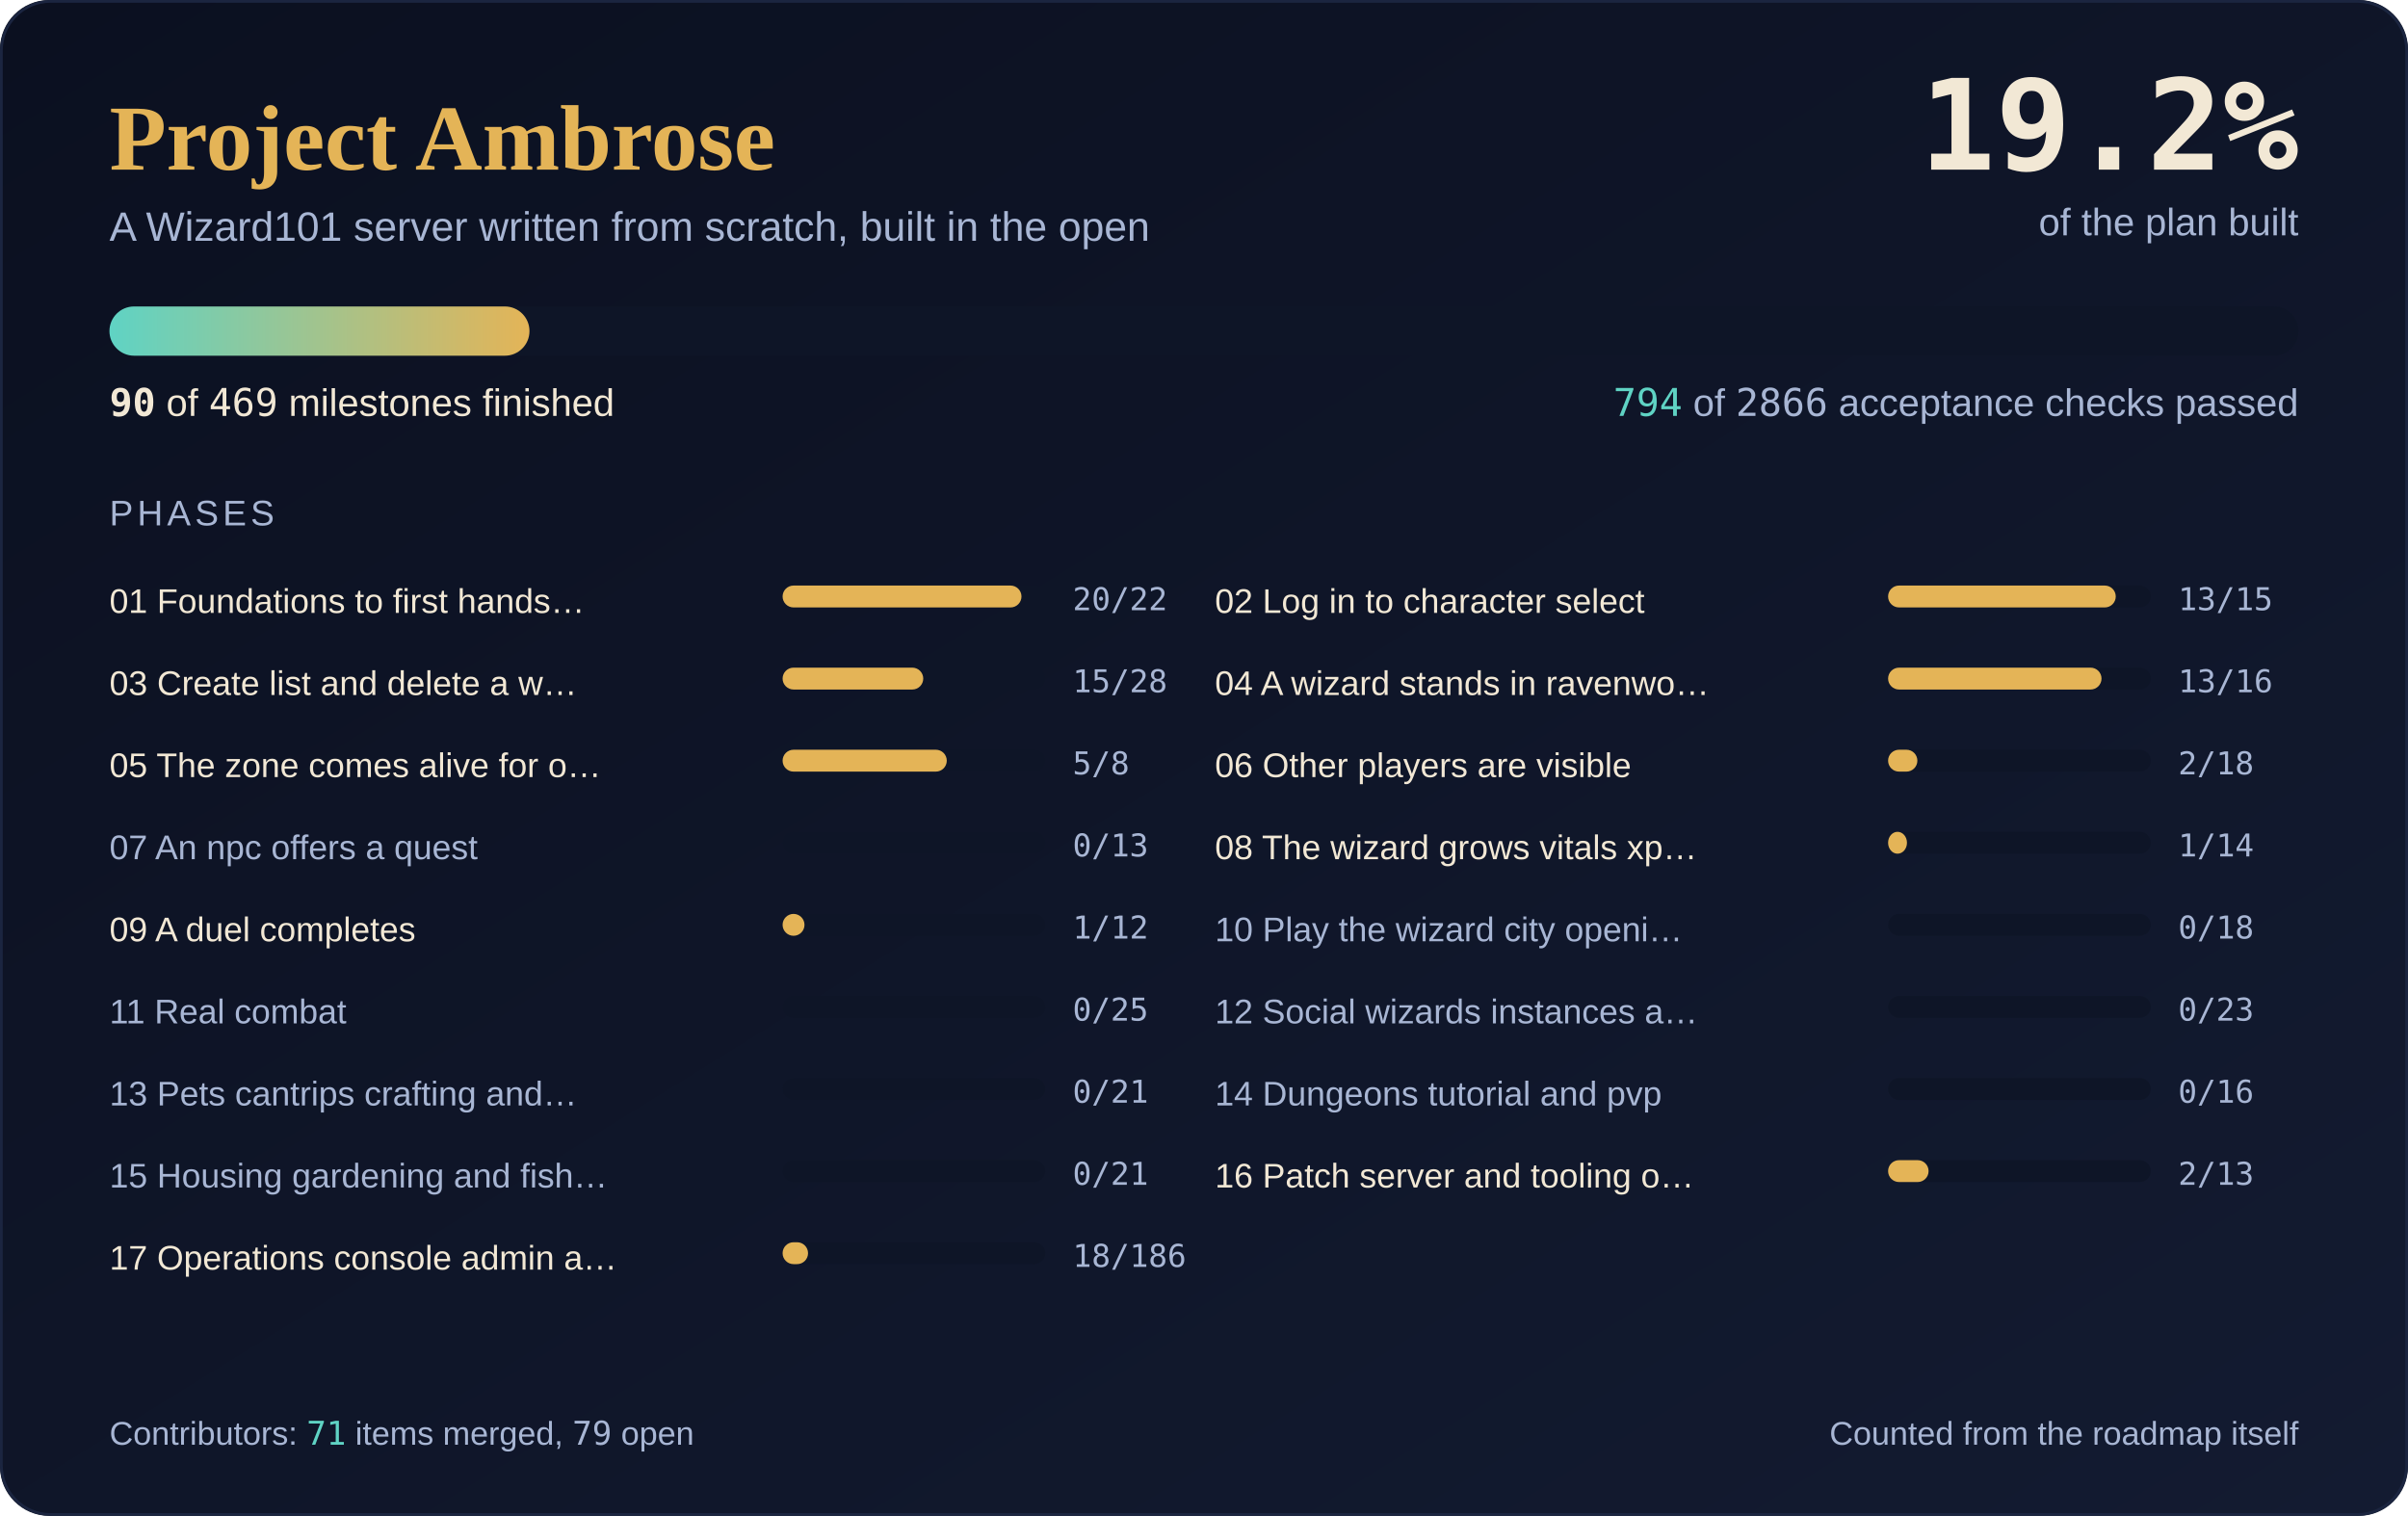
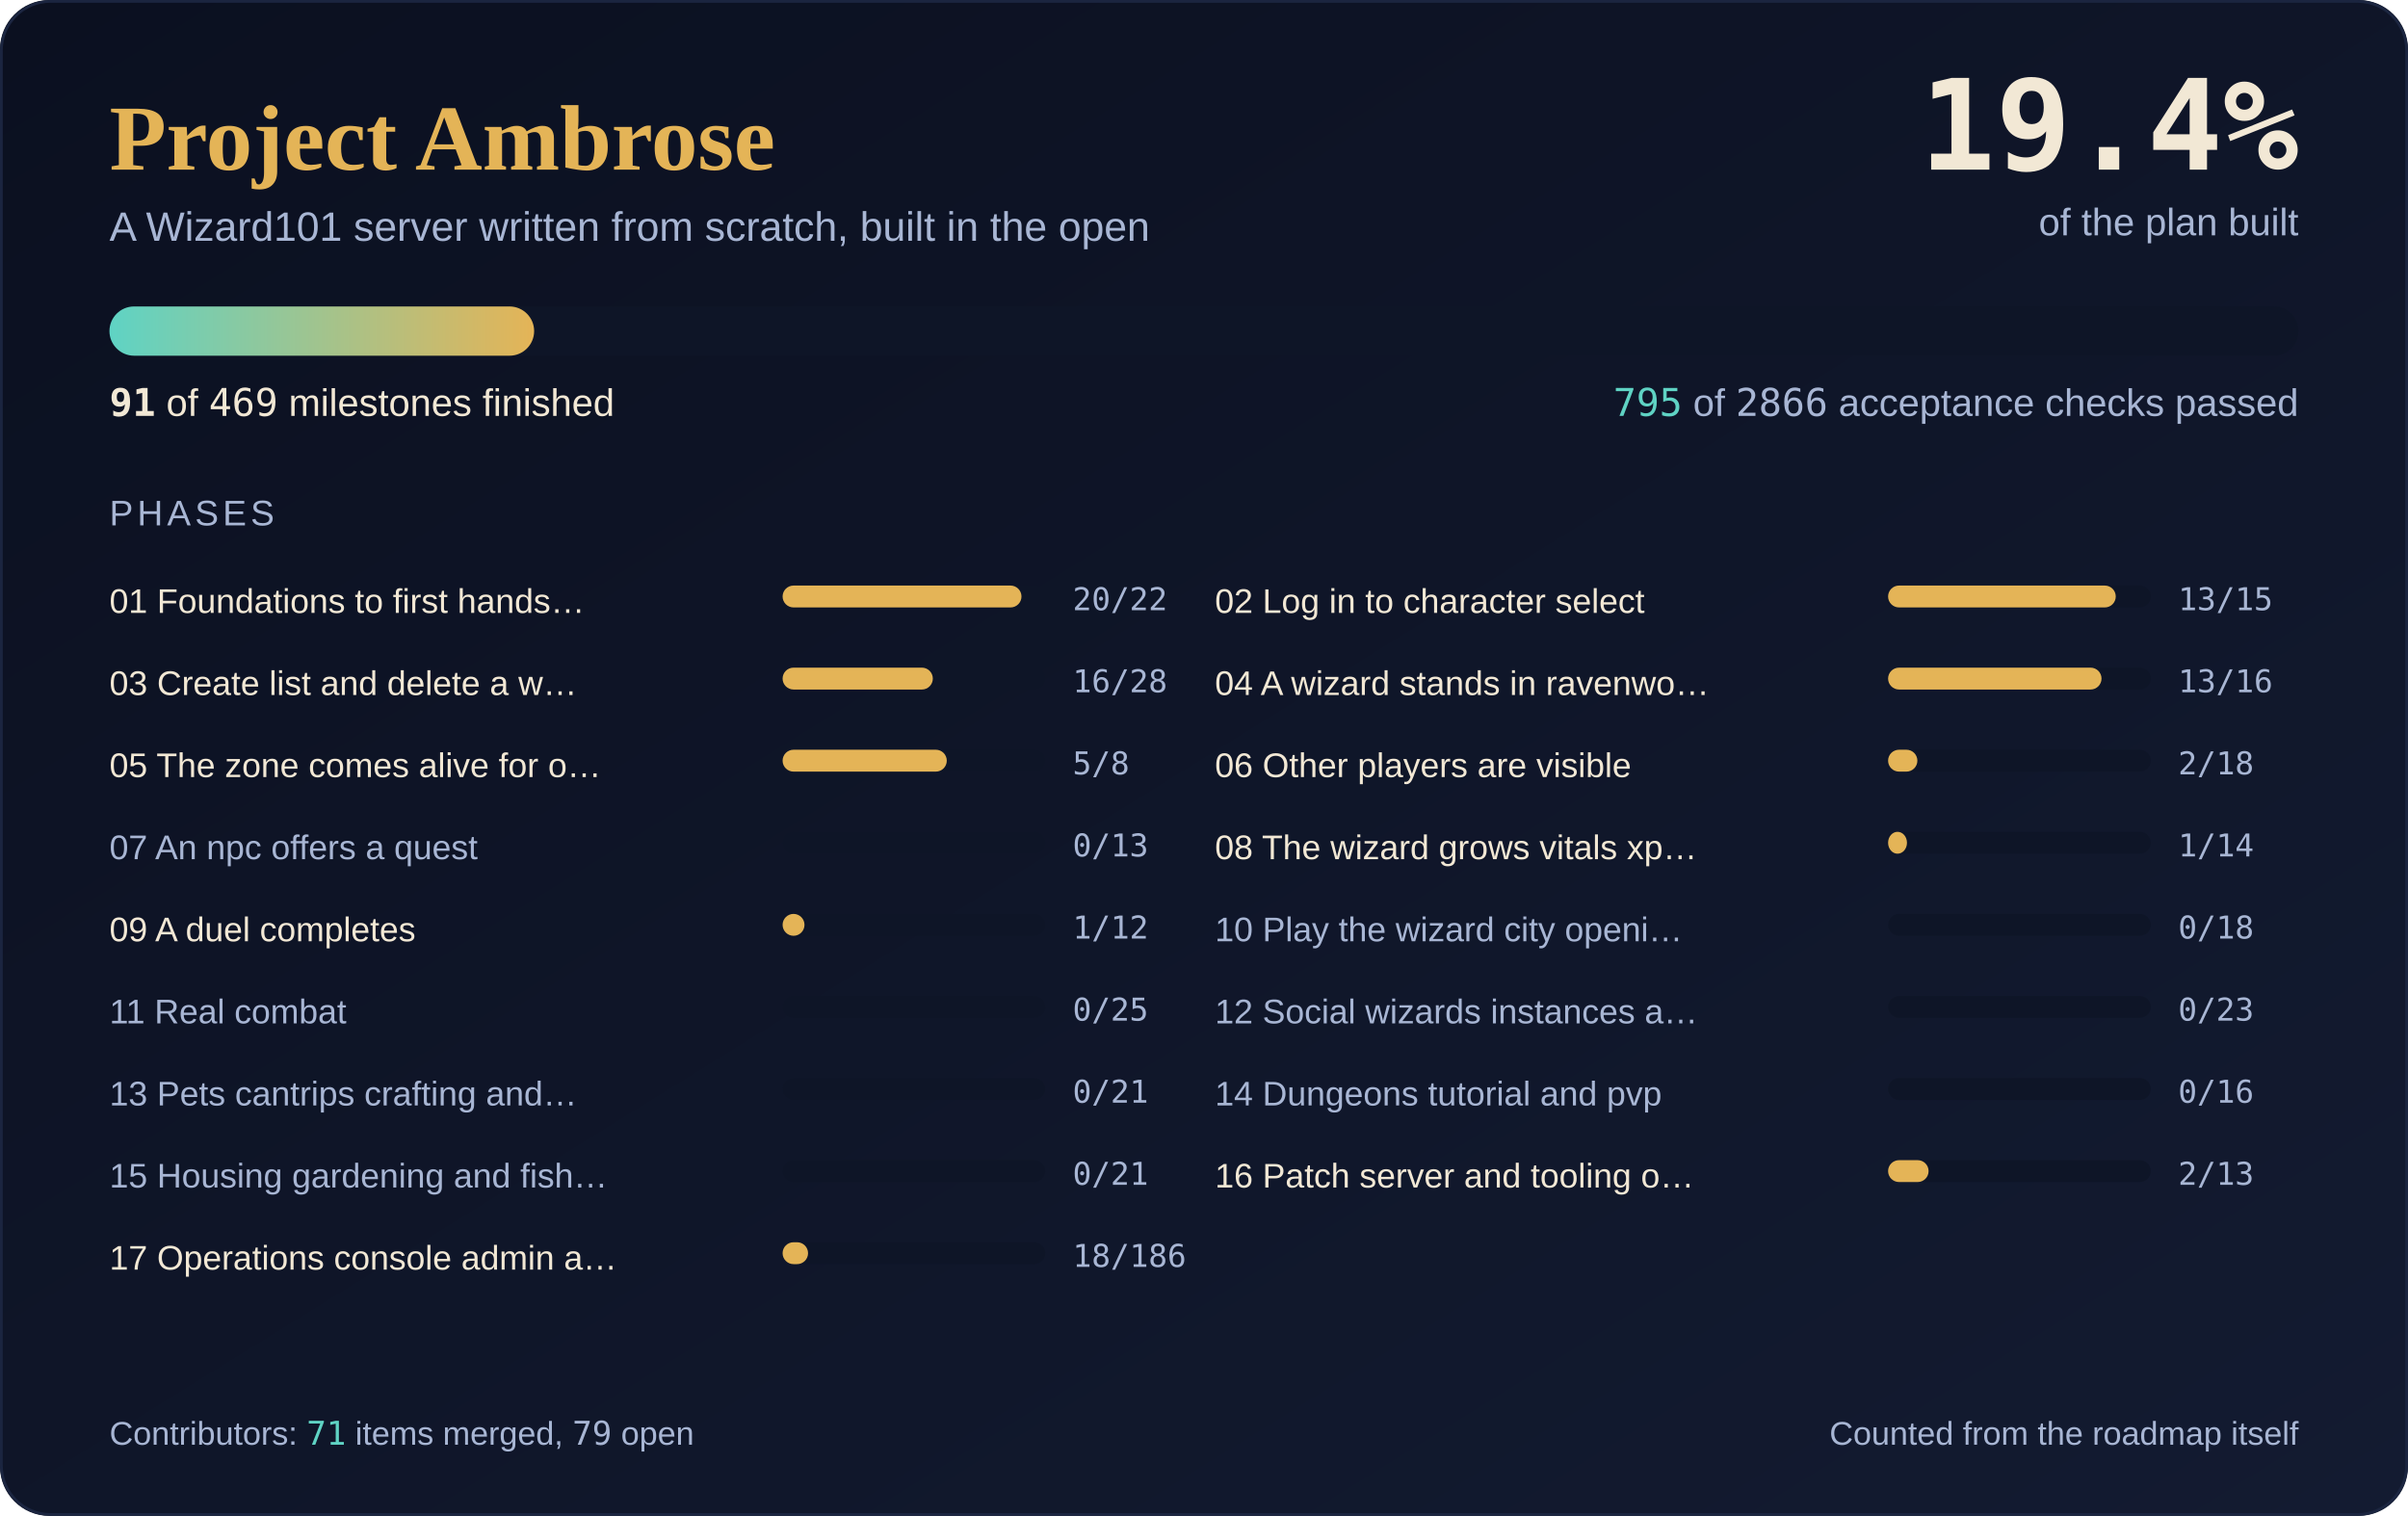
- <svg xmlns="http://www.w3.org/2000/svg" width="880" height="554" viewBox="0 0 880 554" role="img" aria-label="Project Ambrose progress: 90 of 469 milestones complete, 19.2 percent">
+ <svg xmlns="http://www.w3.org/2000/svg" width="880" height="554" viewBox="0 0 880 554" role="img" aria-label="Project Ambrose progress: 91 of 469 milestones complete, 19.4 percent">
  <defs>
    <linearGradient id="sky" x1="0" y1="0" x2="1" y2="1">
      <stop offset="0" stop-color="#0B1020" />
      <stop offset="1" stop-color="#131B31" />
    </linearGradient>
    <linearGradient id="fill" x1="0" y1="0" x2="1" y2="0">
      <stop offset="0" stop-color="#5FD3C4" />
      <stop offset="1" stop-color="#E4B457" />
    </linearGradient>
  </defs>
  <rect width="880" height="554" rx="18" fill="url(#sky)" />
  <rect x="0.5" y="0.5" width="879" height="553" rx="18" fill="none" stroke="#1B2540" />
  <text x="40" y="62" font-family="'Cormorant Garamond', Georgia, 'Times New Roman', serif" font-size="34" font-weight="600" fill="#E4B457">Project Ambrose</text>
  <text x="40" y="88" font-family="Karla, 'Segoe UI', 'Helvetica Neue', Arial, sans-serif" font-size="15" fill="#A8B6D4">A Wizard101 server written from scratch, built in the open</text>
-   <text x="840" y="62" text-anchor="end" font-family="'JetBrains Mono', Consolas, 'DejaVu Sans Mono', monospace" font-size="46" font-weight="700" fill="#F2E8D5">19.2%</text>
+   <text x="840" y="62" text-anchor="end" font-family="'JetBrains Mono', Consolas, 'DejaVu Sans Mono', monospace" font-size="46" font-weight="700" fill="#F2E8D5">19.4%</text>
  <text x="840" y="86" text-anchor="end" font-family="Karla, 'Segoe UI', 'Helvetica Neue', Arial, sans-serif" font-size="14" fill="#A8B6D4">of the plan built</text>
  <rect x="40" y="112" width="800" height="18" rx="9.0" fill="#0E1527" />
-   <rect x="40" y="112" width="153.5" height="18" rx="9.0" fill="url(#fill)" />
+   <rect x="40" y="112" width="155.2" height="18" rx="9.0" fill="url(#fill)" />
  <text x="40" y="152" font-family="Karla, 'Segoe UI', 'Helvetica Neue', Arial, sans-serif" font-size="14" fill="#F2E8D5">
-     <tspan font-family="'JetBrains Mono', Consolas, 'DejaVu Sans Mono', monospace" font-weight="700">90</tspan> of <tspan font-family="'JetBrains Mono', Consolas, 'DejaVu Sans Mono', monospace">469</tspan> milestones finished</text>
+     <tspan font-family="'JetBrains Mono', Consolas, 'DejaVu Sans Mono', monospace" font-weight="700">91</tspan> of <tspan font-family="'JetBrains Mono', Consolas, 'DejaVu Sans Mono', monospace">469</tspan> milestones finished</text>
  <text x="840" y="152" text-anchor="end" font-family="Karla, 'Segoe UI', 'Helvetica Neue', Arial, sans-serif" font-size="14" fill="#A8B6D4">
-     <tspan font-family="'JetBrains Mono', Consolas, 'DejaVu Sans Mono', monospace" fill="#5FD3C4">794</tspan> of <tspan font-family="'JetBrains Mono', Consolas, 'DejaVu Sans Mono', monospace">2866</tspan> acceptance checks passed</text>
+     <tspan font-family="'JetBrains Mono', Consolas, 'DejaVu Sans Mono', monospace" fill="#5FD3C4">795</tspan> of <tspan font-family="'JetBrains Mono', Consolas, 'DejaVu Sans Mono', monospace">2866</tspan> acceptance checks passed</text>
  <text x="40" y="192" font-family="Karla, 'Segoe UI', 'Helvetica Neue', Arial, sans-serif" font-size="13" fill="#A8B6D4" letter-spacing="1.5">PHASES</text>
  <text x="40" y="224" font-family="Karla, 'Segoe UI', 'Helvetica Neue', Arial, sans-serif" font-size="12.5" fill="#F2E8D5">01 Foundations to first hands…</text>
  <rect x="286" y="214" width="96" height="8" rx="4.0" fill="#0E1527" />
  <rect x="286" y="214" width="87.3" height="8" rx="4.0" fill="#E4B457" />
  <text x="392" y="223" font-family="'JetBrains Mono', Consolas, 'DejaVu Sans Mono', monospace" font-size="11.5" fill="#A8B6D4">20/22</text>
  <text x="444" y="224" font-family="Karla, 'Segoe UI', 'Helvetica Neue', Arial, sans-serif" font-size="12.5" fill="#F2E8D5">02 Log in to character select</text>
  <rect x="690" y="214" width="96" height="8" rx="4.0" fill="#0E1527" />
  <rect x="690" y="214" width="83.2" height="8" rx="4.0" fill="#E4B457" />
  <text x="796" y="223" font-family="'JetBrains Mono', Consolas, 'DejaVu Sans Mono', monospace" font-size="11.5" fill="#A8B6D4">13/15</text>
  <text x="40" y="254" font-family="Karla, 'Segoe UI', 'Helvetica Neue', Arial, sans-serif" font-size="12.5" fill="#F2E8D5">03 Create list and delete a w…</text>
  <rect x="286" y="244" width="96" height="8" rx="4.0" fill="#0E1527" />
-   <rect x="286" y="244" width="51.4" height="8" rx="4.0" fill="#E4B457" />
-   <text x="392" y="253" font-family="'JetBrains Mono', Consolas, 'DejaVu Sans Mono', monospace" font-size="11.5" fill="#A8B6D4">15/28</text>
+   <rect x="286" y="244" width="54.9" height="8" rx="4.0" fill="#E4B457" />
+   <text x="392" y="253" font-family="'JetBrains Mono', Consolas, 'DejaVu Sans Mono', monospace" font-size="11.5" fill="#A8B6D4">16/28</text>
  <text x="444" y="254" font-family="Karla, 'Segoe UI', 'Helvetica Neue', Arial, sans-serif" font-size="12.5" fill="#F2E8D5">04 A wizard stands in ravenwo…</text>
  <rect x="690" y="244" width="96" height="8" rx="4.0" fill="#0E1527" />
  <rect x="690" y="244" width="78.0" height="8" rx="4.0" fill="#E4B457" />
  <text x="796" y="253" font-family="'JetBrains Mono', Consolas, 'DejaVu Sans Mono', monospace" font-size="11.5" fill="#A8B6D4">13/16</text>
  <text x="40" y="284" font-family="Karla, 'Segoe UI', 'Helvetica Neue', Arial, sans-serif" font-size="12.5" fill="#F2E8D5">05 The zone comes alive for o…</text>
  <rect x="286" y="274" width="96" height="8" rx="4.0" fill="#0E1527" />
  <rect x="286" y="274" width="60.0" height="8" rx="4.0" fill="#E4B457" />
  <text x="392" y="283" font-family="'JetBrains Mono', Consolas, 'DejaVu Sans Mono', monospace" font-size="11.5" fill="#A8B6D4">5/8</text>
  <text x="444" y="284" font-family="Karla, 'Segoe UI', 'Helvetica Neue', Arial, sans-serif" font-size="12.5" fill="#F2E8D5">06 Other players are visible</text>
  <rect x="690" y="274" width="96" height="8" rx="4.0" fill="#0E1527" />
  <rect x="690" y="274" width="10.7" height="8" rx="4.0" fill="#E4B457" />
  <text x="796" y="283" font-family="'JetBrains Mono', Consolas, 'DejaVu Sans Mono', monospace" font-size="11.5" fill="#A8B6D4">2/18</text>
  <text x="40" y="314" font-family="Karla, 'Segoe UI', 'Helvetica Neue', Arial, sans-serif" font-size="12.5" fill="#A8B6D4">07 An npc offers a quest</text>
  <rect x="286" y="304" width="96" height="8" rx="4.0" fill="#0E1527" />
  <text x="392" y="313" font-family="'JetBrains Mono', Consolas, 'DejaVu Sans Mono', monospace" font-size="11.5" fill="#A8B6D4">0/13</text>
  <text x="444" y="314" font-family="Karla, 'Segoe UI', 'Helvetica Neue', Arial, sans-serif" font-size="12.5" fill="#F2E8D5">08 The wizard grows vitals xp…</text>
  <rect x="690" y="304" width="96" height="8" rx="4.0" fill="#0E1527" />
  <rect x="690" y="304" width="6.9" height="8" rx="4.0" fill="#E4B457" />
  <text x="796" y="313" font-family="'JetBrains Mono', Consolas, 'DejaVu Sans Mono', monospace" font-size="11.5" fill="#A8B6D4">1/14</text>
  <text x="40" y="344" font-family="Karla, 'Segoe UI', 'Helvetica Neue', Arial, sans-serif" font-size="12.5" fill="#F2E8D5">09 A duel completes</text>
  <rect x="286" y="334" width="96" height="8" rx="4.0" fill="#0E1527" />
  <rect x="286" y="334" width="8.0" height="8" rx="4.0" fill="#E4B457" />
  <text x="392" y="343" font-family="'JetBrains Mono', Consolas, 'DejaVu Sans Mono', monospace" font-size="11.5" fill="#A8B6D4">1/12</text>
  <text x="444" y="344" font-family="Karla, 'Segoe UI', 'Helvetica Neue', Arial, sans-serif" font-size="12.5" fill="#A8B6D4">10 Play the wizard city openi…</text>
  <rect x="690" y="334" width="96" height="8" rx="4.0" fill="#0E1527" />
  <text x="796" y="343" font-family="'JetBrains Mono', Consolas, 'DejaVu Sans Mono', monospace" font-size="11.5" fill="#A8B6D4">0/18</text>
  <text x="40" y="374" font-family="Karla, 'Segoe UI', 'Helvetica Neue', Arial, sans-serif" font-size="12.5" fill="#A8B6D4">11 Real combat</text>
  <rect x="286" y="364" width="96" height="8" rx="4.0" fill="#0E1527" />
  <text x="392" y="373" font-family="'JetBrains Mono', Consolas, 'DejaVu Sans Mono', monospace" font-size="11.5" fill="#A8B6D4">0/25</text>
  <text x="444" y="374" font-family="Karla, 'Segoe UI', 'Helvetica Neue', Arial, sans-serif" font-size="12.5" fill="#A8B6D4">12 Social wizards instances a…</text>
  <rect x="690" y="364" width="96" height="8" rx="4.0" fill="#0E1527" />
  <text x="796" y="373" font-family="'JetBrains Mono', Consolas, 'DejaVu Sans Mono', monospace" font-size="11.5" fill="#A8B6D4">0/23</text>
  <text x="40" y="404" font-family="Karla, 'Segoe UI', 'Helvetica Neue', Arial, sans-serif" font-size="12.5" fill="#A8B6D4">13 Pets cantrips crafting and…</text>
  <rect x="286" y="394" width="96" height="8" rx="4.0" fill="#0E1527" />
  <text x="392" y="403" font-family="'JetBrains Mono', Consolas, 'DejaVu Sans Mono', monospace" font-size="11.5" fill="#A8B6D4">0/21</text>
  <text x="444" y="404" font-family="Karla, 'Segoe UI', 'Helvetica Neue', Arial, sans-serif" font-size="12.5" fill="#A8B6D4">14 Dungeons tutorial and pvp</text>
  <rect x="690" y="394" width="96" height="8" rx="4.0" fill="#0E1527" />
  <text x="796" y="403" font-family="'JetBrains Mono', Consolas, 'DejaVu Sans Mono', monospace" font-size="11.5" fill="#A8B6D4">0/16</text>
  <text x="40" y="434" font-family="Karla, 'Segoe UI', 'Helvetica Neue', Arial, sans-serif" font-size="12.5" fill="#A8B6D4">15 Housing gardening and fish…</text>
  <rect x="286" y="424" width="96" height="8" rx="4.0" fill="#0E1527" />
  <text x="392" y="433" font-family="'JetBrains Mono', Consolas, 'DejaVu Sans Mono', monospace" font-size="11.5" fill="#A8B6D4">0/21</text>
  <text x="444" y="434" font-family="Karla, 'Segoe UI', 'Helvetica Neue', Arial, sans-serif" font-size="12.5" fill="#F2E8D5">16 Patch server and tooling o…</text>
  <rect x="690" y="424" width="96" height="8" rx="4.0" fill="#0E1527" />
  <rect x="690" y="424" width="14.8" height="8" rx="4.0" fill="#E4B457" />
  <text x="796" y="433" font-family="'JetBrains Mono', Consolas, 'DejaVu Sans Mono', monospace" font-size="11.5" fill="#A8B6D4">2/13</text>
  <text x="40" y="464" font-family="Karla, 'Segoe UI', 'Helvetica Neue', Arial, sans-serif" font-size="12.5" fill="#F2E8D5">17 Operations console admin a…</text>
  <rect x="286" y="454" width="96" height="8" rx="4.0" fill="#0E1527" />
  <rect x="286" y="454" width="9.3" height="8" rx="4.0" fill="#E4B457" />
  <text x="392" y="463" font-family="'JetBrains Mono', Consolas, 'DejaVu Sans Mono', monospace" font-size="11.5" fill="#A8B6D4">18/186</text>
  <text x="40" y="528" font-family="Karla, 'Segoe UI', 'Helvetica Neue', Arial, sans-serif" font-size="12" fill="#A8B6D4">Contributors: <tspan font-family="'JetBrains Mono', Consolas, 'DejaVu Sans Mono', monospace" fill="#5FD3C4">71</tspan> items merged, <tspan font-family="'JetBrains Mono', Consolas, 'DejaVu Sans Mono', monospace">79</tspan> open</text>
  <text x="840" y="528" text-anchor="end" font-family="Karla, 'Segoe UI', 'Helvetica Neue', Arial, sans-serif" font-size="12" fill="#A8B6D4">Counted from the roadmap itself</text>
</svg>
